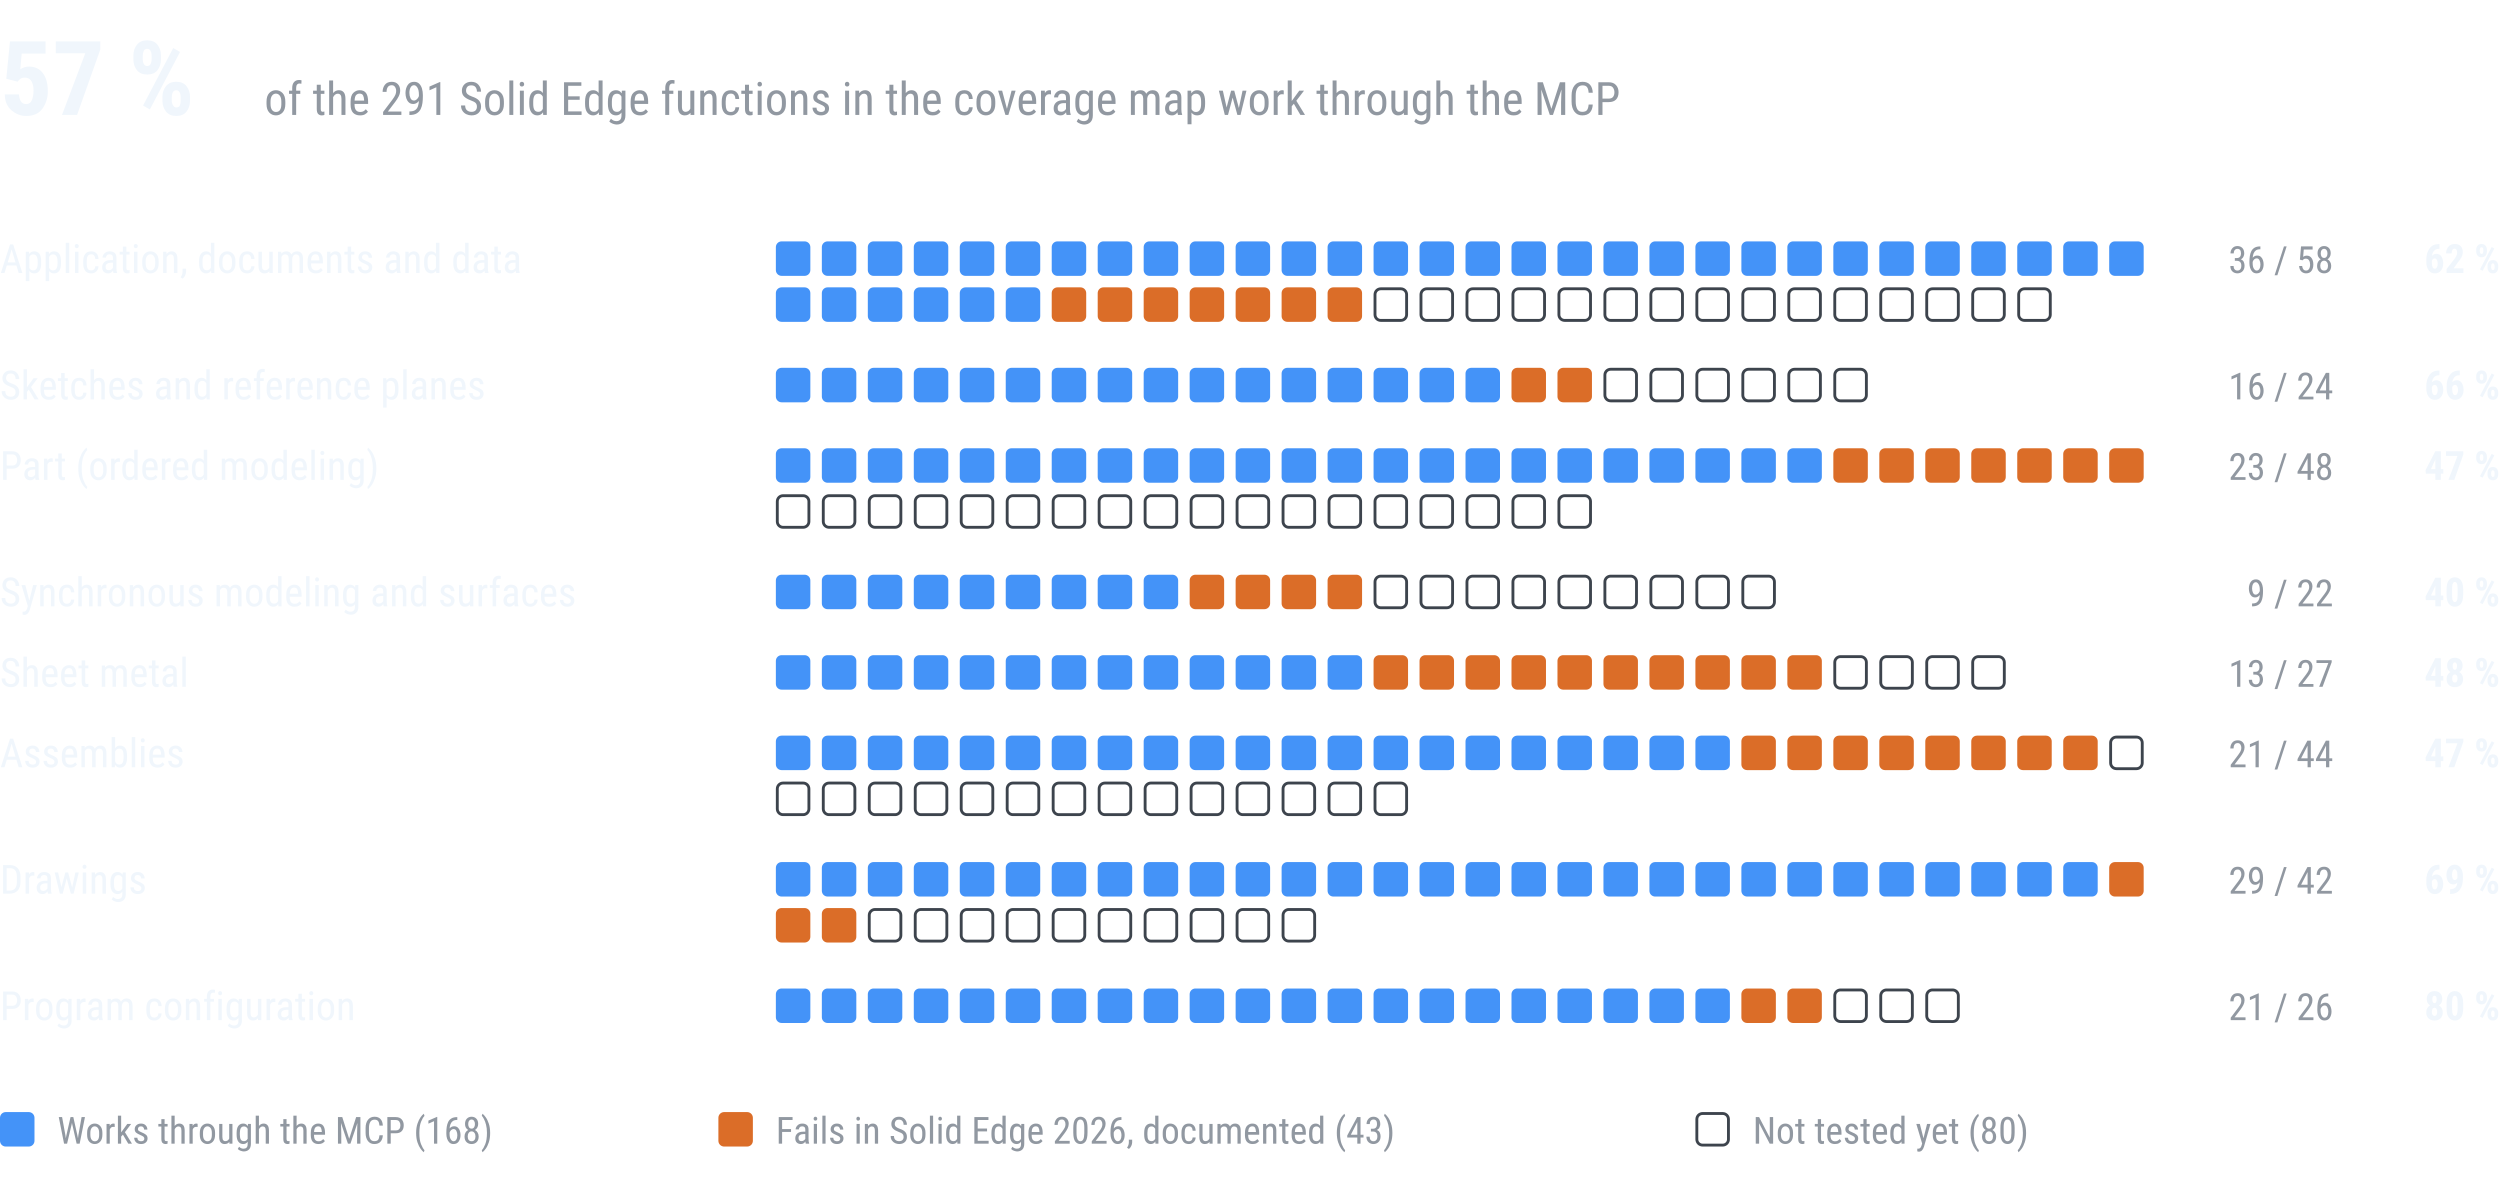
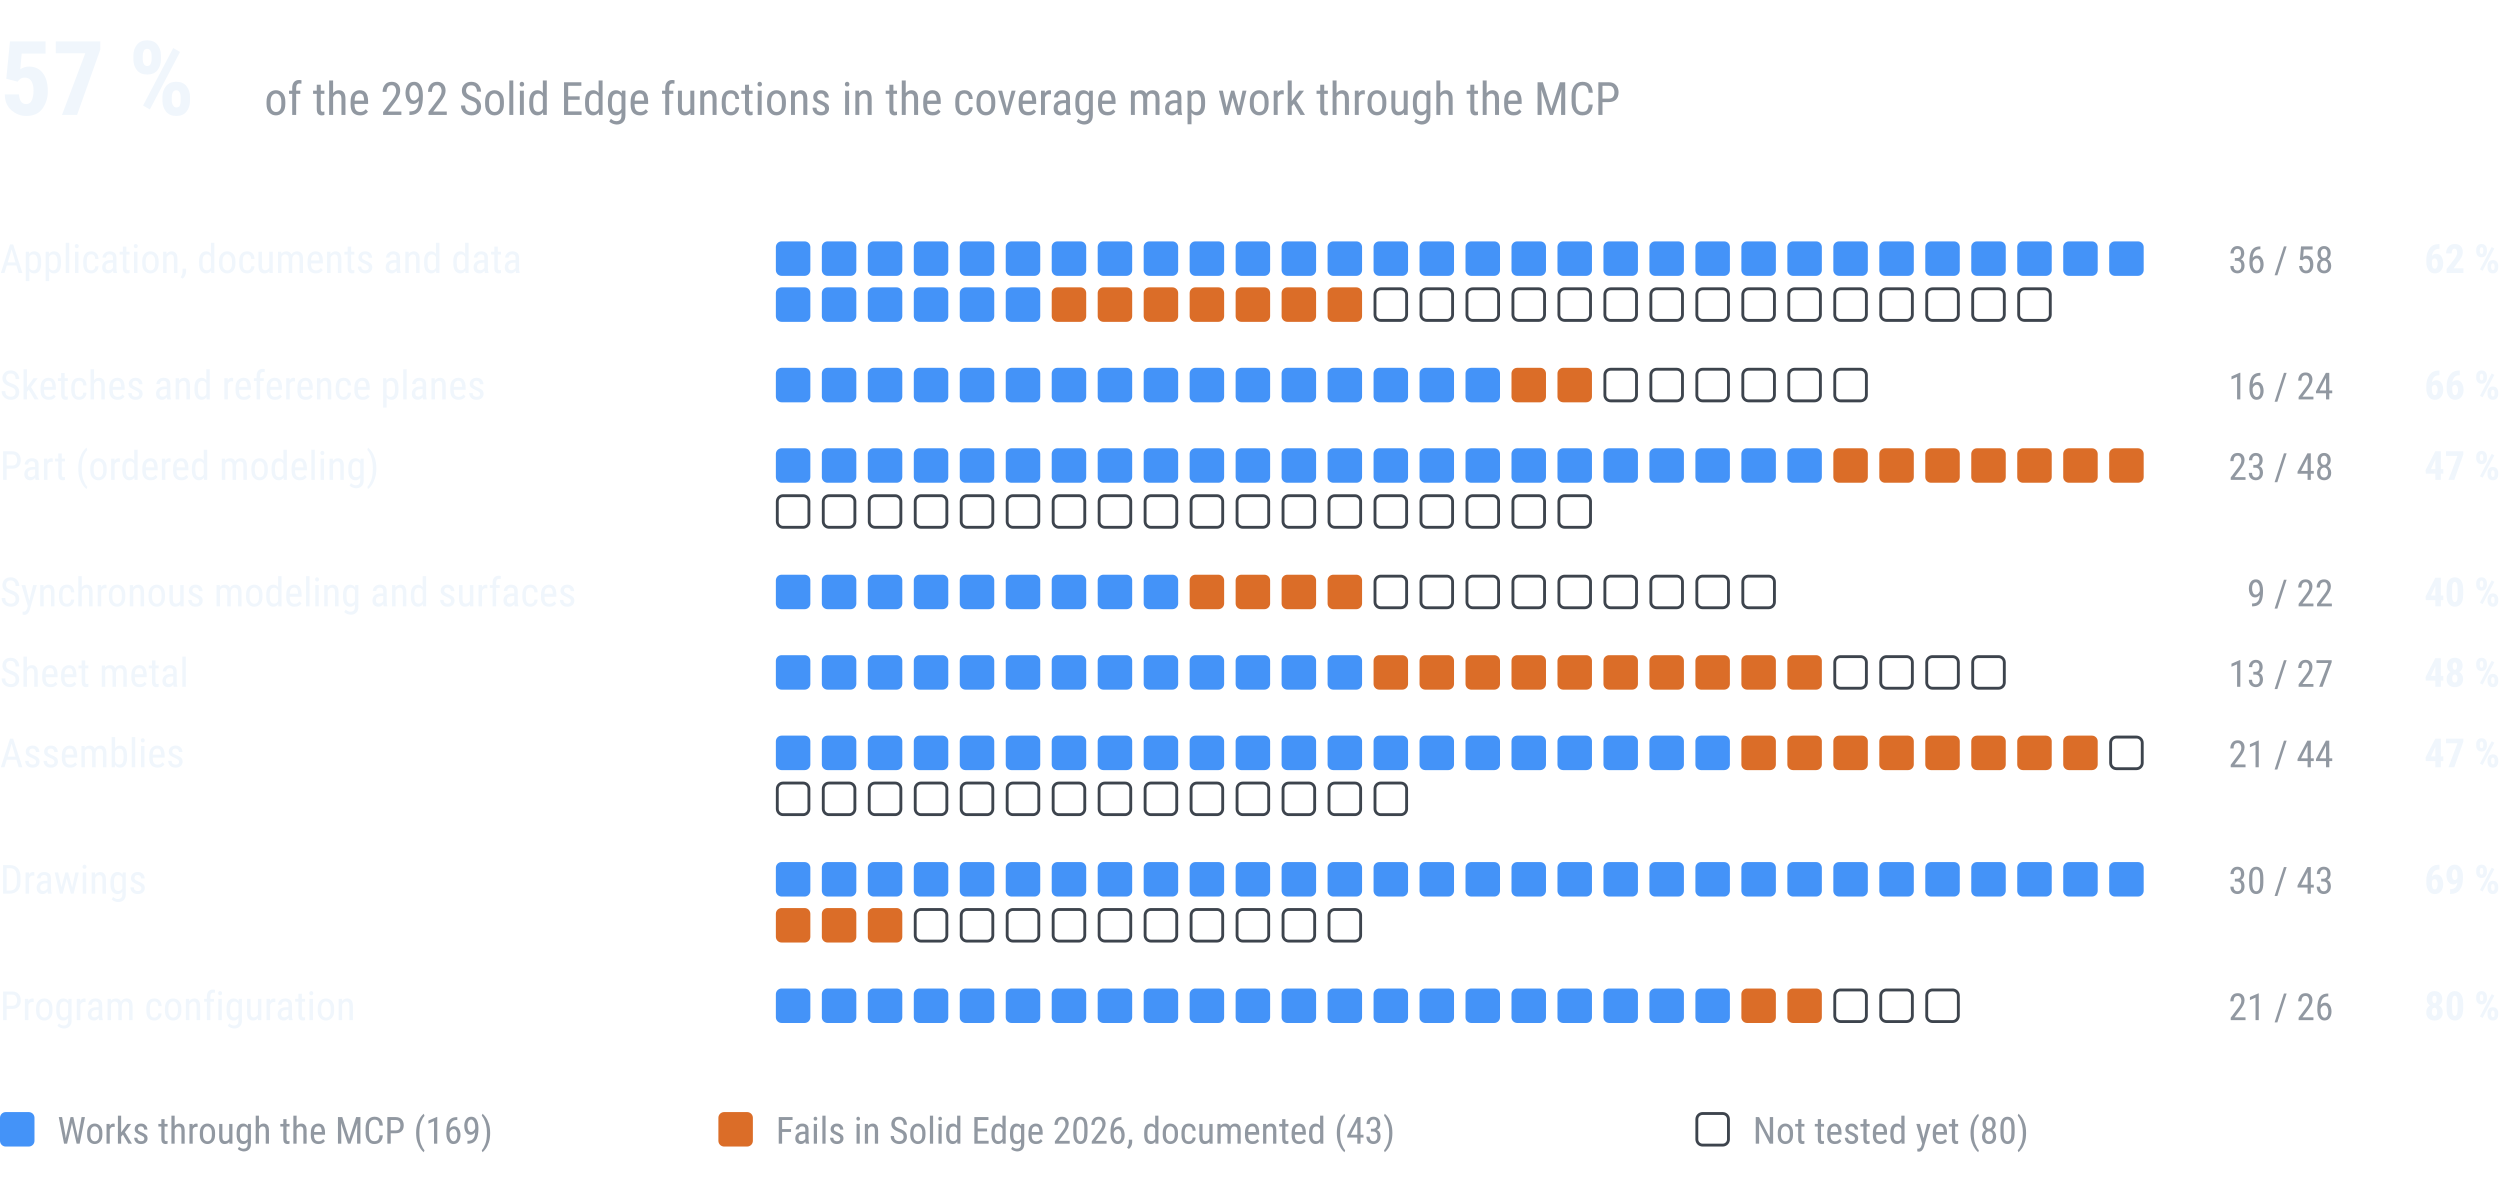
<svg xmlns="http://www.w3.org/2000/svg" width="870" height="410" viewBox="0 0 870 410" role="img" aria-labelledby="title desc">
  <g font-family="Bahnschrift, 'DIN Alternate', 'DIN 1451', D-DIN, Barlow, 'Roboto Condensed', 'Arial Narrow', sans-serif">
    <text x="0" y="40" font-size="36" font-weight="600" fill="#f0f6fc">57 %</text>
-     <text x="92" y="40" font-size="16" fill="#9198a1">of the 291 Solid Edge functions in the coverage map work through the MCP</text>
+     <text x="92" y="40" font-size="16" fill="#9198a1">of the 292 Solid Edge functions in the coverage map work through the MCP</text>
    <text x="0" y="95" font-size="14" fill="#f0f6fc">Application, documents and data</text>
    <rect x="270" y="84" width="12" height="12" rx="2" fill="#4493f8" />
    <rect x="286" y="84" width="12" height="12" rx="2" fill="#4493f8" />
    <rect x="302" y="84" width="12" height="12" rx="2" fill="#4493f8" />
    <rect x="318" y="84" width="12" height="12" rx="2" fill="#4493f8" />
    <rect x="334" y="84" width="12" height="12" rx="2" fill="#4493f8" />
    <rect x="350" y="84" width="12" height="12" rx="2" fill="#4493f8" />
    <rect x="366" y="84" width="12" height="12" rx="2" fill="#4493f8" />
    <rect x="382" y="84" width="12" height="12" rx="2" fill="#4493f8" />
    <rect x="398" y="84" width="12" height="12" rx="2" fill="#4493f8" />
    <rect x="414" y="84" width="12" height="12" rx="2" fill="#4493f8" />
    <rect x="430" y="84" width="12" height="12" rx="2" fill="#4493f8" />
    <rect x="446" y="84" width="12" height="12" rx="2" fill="#4493f8" />
    <rect x="462" y="84" width="12" height="12" rx="2" fill="#4493f8" />
    <rect x="478" y="84" width="12" height="12" rx="2" fill="#4493f8" />
    <rect x="494" y="84" width="12" height="12" rx="2" fill="#4493f8" />
    <rect x="510" y="84" width="12" height="12" rx="2" fill="#4493f8" />
    <rect x="526" y="84" width="12" height="12" rx="2" fill="#4493f8" />
    <rect x="542" y="84" width="12" height="12" rx="2" fill="#4493f8" />
    <rect x="558" y="84" width="12" height="12" rx="2" fill="#4493f8" />
    <rect x="574" y="84" width="12" height="12" rx="2" fill="#4493f8" />
    <rect x="590" y="84" width="12" height="12" rx="2" fill="#4493f8" />
    <rect x="606" y="84" width="12" height="12" rx="2" fill="#4493f8" />
    <rect x="622" y="84" width="12" height="12" rx="2" fill="#4493f8" />
    <rect x="638" y="84" width="12" height="12" rx="2" fill="#4493f8" />
    <rect x="654" y="84" width="12" height="12" rx="2" fill="#4493f8" />
    <rect x="670" y="84" width="12" height="12" rx="2" fill="#4493f8" />
    <rect x="686" y="84" width="12" height="12" rx="2" fill="#4493f8" />
    <rect x="702" y="84" width="12" height="12" rx="2" fill="#4493f8" />
    <rect x="718" y="84" width="12" height="12" rx="2" fill="#4493f8" />
    <rect x="734" y="84" width="12" height="12" rx="2" fill="#4493f8" />
    <rect x="270" y="100" width="12" height="12" rx="2" fill="#4493f8" />
    <rect x="286" y="100" width="12" height="12" rx="2" fill="#4493f8" />
    <rect x="302" y="100" width="12" height="12" rx="2" fill="#4493f8" />
    <rect x="318" y="100" width="12" height="12" rx="2" fill="#4493f8" />
    <rect x="334" y="100" width="12" height="12" rx="2" fill="#4493f8" />
    <rect x="350" y="100" width="12" height="12" rx="2" fill="#4493f8" />
    <rect x="366" y="100" width="12" height="12" rx="2" fill="#db6d28" />
    <rect x="382" y="100" width="12" height="12" rx="2" fill="#db6d28" />
    <rect x="398" y="100" width="12" height="12" rx="2" fill="#db6d28" />
    <rect x="414" y="100" width="12" height="12" rx="2" fill="#db6d28" />
    <rect x="430" y="100" width="12" height="12" rx="2" fill="#db6d28" />
    <rect x="446" y="100" width="12" height="12" rx="2" fill="#db6d28" />
    <rect x="462" y="100" width="12" height="12" rx="2" fill="#db6d28" />
    <rect x="478.5" y="100.5" width="11" height="11" rx="2" fill="none" stroke="#3d444d" />
    <rect x="494.5" y="100.5" width="11" height="11" rx="2" fill="none" stroke="#3d444d" />
    <rect x="510.5" y="100.5" width="11" height="11" rx="2" fill="none" stroke="#3d444d" />
    <rect x="526.5" y="100.5" width="11" height="11" rx="2" fill="none" stroke="#3d444d" />
    <rect x="542.5" y="100.5" width="11" height="11" rx="2" fill="none" stroke="#3d444d" />
    <rect x="558.5" y="100.5" width="11" height="11" rx="2" fill="none" stroke="#3d444d" />
    <rect x="574.5" y="100.5" width="11" height="11" rx="2" fill="none" stroke="#3d444d" />
    <rect x="590.5" y="100.5" width="11" height="11" rx="2" fill="none" stroke="#3d444d" />
    <rect x="606.5" y="100.5" width="11" height="11" rx="2" fill="none" stroke="#3d444d" />
    <rect x="622.5" y="100.5" width="11" height="11" rx="2" fill="none" stroke="#3d444d" />
    <rect x="638.5" y="100.5" width="11" height="11" rx="2" fill="none" stroke="#3d444d" />
    <rect x="654.5" y="100.5" width="11" height="11" rx="2" fill="none" stroke="#3d444d" />
    <rect x="670.5" y="100.5" width="11" height="11" rx="2" fill="none" stroke="#3d444d" />
    <rect x="686.5" y="100.5" width="11" height="11" rx="2" fill="none" stroke="#3d444d" />
    <rect x="702.5" y="100.5" width="11" height="11" rx="2" fill="none" stroke="#3d444d" />
    <text x="812" y="95" font-size="13" text-anchor="end" fill="#9198a1">36 / 58</text>
    <text x="870" y="95" font-size="14" font-weight="600" text-anchor="end" fill="#f0f6fc">62 %</text>
    <text x="0" y="139" font-size="14" fill="#f0f6fc">Sketches and reference planes</text>
    <rect x="270" y="128" width="12" height="12" rx="2" fill="#4493f8" />
    <rect x="286" y="128" width="12" height="12" rx="2" fill="#4493f8" />
    <rect x="302" y="128" width="12" height="12" rx="2" fill="#4493f8" />
    <rect x="318" y="128" width="12" height="12" rx="2" fill="#4493f8" />
    <rect x="334" y="128" width="12" height="12" rx="2" fill="#4493f8" />
    <rect x="350" y="128" width="12" height="12" rx="2" fill="#4493f8" />
    <rect x="366" y="128" width="12" height="12" rx="2" fill="#4493f8" />
    <rect x="382" y="128" width="12" height="12" rx="2" fill="#4493f8" />
    <rect x="398" y="128" width="12" height="12" rx="2" fill="#4493f8" />
    <rect x="414" y="128" width="12" height="12" rx="2" fill="#4493f8" />
    <rect x="430" y="128" width="12" height="12" rx="2" fill="#4493f8" />
    <rect x="446" y="128" width="12" height="12" rx="2" fill="#4493f8" />
    <rect x="462" y="128" width="12" height="12" rx="2" fill="#4493f8" />
    <rect x="478" y="128" width="12" height="12" rx="2" fill="#4493f8" />
    <rect x="494" y="128" width="12" height="12" rx="2" fill="#4493f8" />
    <rect x="510" y="128" width="12" height="12" rx="2" fill="#4493f8" />
    <rect x="526" y="128" width="12" height="12" rx="2" fill="#db6d28" />
    <rect x="542" y="128" width="12" height="12" rx="2" fill="#db6d28" />
    <rect x="558.5" y="128.5" width="11" height="11" rx="2" fill="none" stroke="#3d444d" />
    <rect x="574.5" y="128.5" width="11" height="11" rx="2" fill="none" stroke="#3d444d" />
    <rect x="590.5" y="128.5" width="11" height="11" rx="2" fill="none" stroke="#3d444d" />
    <rect x="606.5" y="128.5" width="11" height="11" rx="2" fill="none" stroke="#3d444d" />
    <rect x="622.5" y="128.5" width="11" height="11" rx="2" fill="none" stroke="#3d444d" />
    <rect x="638.5" y="128.5" width="11" height="11" rx="2" fill="none" stroke="#3d444d" />
    <text x="812" y="139" font-size="13" text-anchor="end" fill="#9198a1">16 / 24</text>
    <text x="870" y="139" font-size="14" font-weight="600" text-anchor="end" fill="#f0f6fc">66 %</text>
    <text x="0" y="167" font-size="14" fill="#f0f6fc">Part (ordered modeling)</text>
    <rect x="270" y="156" width="12" height="12" rx="2" fill="#4493f8" />
    <rect x="286" y="156" width="12" height="12" rx="2" fill="#4493f8" />
    <rect x="302" y="156" width="12" height="12" rx="2" fill="#4493f8" />
    <rect x="318" y="156" width="12" height="12" rx="2" fill="#4493f8" />
    <rect x="334" y="156" width="12" height="12" rx="2" fill="#4493f8" />
    <rect x="350" y="156" width="12" height="12" rx="2" fill="#4493f8" />
    <rect x="366" y="156" width="12" height="12" rx="2" fill="#4493f8" />
    <rect x="382" y="156" width="12" height="12" rx="2" fill="#4493f8" />
    <rect x="398" y="156" width="12" height="12" rx="2" fill="#4493f8" />
    <rect x="414" y="156" width="12" height="12" rx="2" fill="#4493f8" />
    <rect x="430" y="156" width="12" height="12" rx="2" fill="#4493f8" />
    <rect x="446" y="156" width="12" height="12" rx="2" fill="#4493f8" />
    <rect x="462" y="156" width="12" height="12" rx="2" fill="#4493f8" />
    <rect x="478" y="156" width="12" height="12" rx="2" fill="#4493f8" />
    <rect x="494" y="156" width="12" height="12" rx="2" fill="#4493f8" />
    <rect x="510" y="156" width="12" height="12" rx="2" fill="#4493f8" />
    <rect x="526" y="156" width="12" height="12" rx="2" fill="#4493f8" />
    <rect x="542" y="156" width="12" height="12" rx="2" fill="#4493f8" />
    <rect x="558" y="156" width="12" height="12" rx="2" fill="#4493f8" />
    <rect x="574" y="156" width="12" height="12" rx="2" fill="#4493f8" />
    <rect x="590" y="156" width="12" height="12" rx="2" fill="#4493f8" />
    <rect x="606" y="156" width="12" height="12" rx="2" fill="#4493f8" />
    <rect x="622" y="156" width="12" height="12" rx="2" fill="#4493f8" />
    <rect x="638" y="156" width="12" height="12" rx="2" fill="#db6d28" />
    <rect x="654" y="156" width="12" height="12" rx="2" fill="#db6d28" />
    <rect x="670" y="156" width="12" height="12" rx="2" fill="#db6d28" />
    <rect x="686" y="156" width="12" height="12" rx="2" fill="#db6d28" />
    <rect x="702" y="156" width="12" height="12" rx="2" fill="#db6d28" />
    <rect x="718" y="156" width="12" height="12" rx="2" fill="#db6d28" />
    <rect x="734" y="156" width="12" height="12" rx="2" fill="#db6d28" />
    <rect x="270.5" y="172.5" width="11" height="11" rx="2" fill="none" stroke="#3d444d" />
    <rect x="286.5" y="172.5" width="11" height="11" rx="2" fill="none" stroke="#3d444d" />
    <rect x="302.5" y="172.5" width="11" height="11" rx="2" fill="none" stroke="#3d444d" />
    <rect x="318.5" y="172.5" width="11" height="11" rx="2" fill="none" stroke="#3d444d" />
    <rect x="334.5" y="172.5" width="11" height="11" rx="2" fill="none" stroke="#3d444d" />
    <rect x="350.5" y="172.5" width="11" height="11" rx="2" fill="none" stroke="#3d444d" />
    <rect x="366.5" y="172.5" width="11" height="11" rx="2" fill="none" stroke="#3d444d" />
    <rect x="382.5" y="172.5" width="11" height="11" rx="2" fill="none" stroke="#3d444d" />
    <rect x="398.5" y="172.5" width="11" height="11" rx="2" fill="none" stroke="#3d444d" />
    <rect x="414.5" y="172.5" width="11" height="11" rx="2" fill="none" stroke="#3d444d" />
    <rect x="430.5" y="172.5" width="11" height="11" rx="2" fill="none" stroke="#3d444d" />
    <rect x="446.5" y="172.5" width="11" height="11" rx="2" fill="none" stroke="#3d444d" />
    <rect x="462.5" y="172.5" width="11" height="11" rx="2" fill="none" stroke="#3d444d" />
    <rect x="478.5" y="172.5" width="11" height="11" rx="2" fill="none" stroke="#3d444d" />
    <rect x="494.5" y="172.5" width="11" height="11" rx="2" fill="none" stroke="#3d444d" />
    <rect x="510.5" y="172.5" width="11" height="11" rx="2" fill="none" stroke="#3d444d" />
    <rect x="526.5" y="172.5" width="11" height="11" rx="2" fill="none" stroke="#3d444d" />
    <rect x="542.5" y="172.5" width="11" height="11" rx="2" fill="none" stroke="#3d444d" />
    <text x="812" y="167" font-size="13" text-anchor="end" fill="#9198a1">23 / 48</text>
    <text x="870" y="167" font-size="14" font-weight="600" text-anchor="end" fill="#f0f6fc">47 %</text>
    <text x="0" y="211" font-size="14" fill="#f0f6fc">Synchronous modeling and surfaces</text>
    <rect x="270" y="200" width="12" height="12" rx="2" fill="#4493f8" />
    <rect x="286" y="200" width="12" height="12" rx="2" fill="#4493f8" />
    <rect x="302" y="200" width="12" height="12" rx="2" fill="#4493f8" />
    <rect x="318" y="200" width="12" height="12" rx="2" fill="#4493f8" />
    <rect x="334" y="200" width="12" height="12" rx="2" fill="#4493f8" />
    <rect x="350" y="200" width="12" height="12" rx="2" fill="#4493f8" />
    <rect x="366" y="200" width="12" height="12" rx="2" fill="#4493f8" />
    <rect x="382" y="200" width="12" height="12" rx="2" fill="#4493f8" />
    <rect x="398" y="200" width="12" height="12" rx="2" fill="#4493f8" />
    <rect x="414" y="200" width="12" height="12" rx="2" fill="#db6d28" />
    <rect x="430" y="200" width="12" height="12" rx="2" fill="#db6d28" />
    <rect x="446" y="200" width="12" height="12" rx="2" fill="#db6d28" />
    <rect x="462" y="200" width="12" height="12" rx="2" fill="#db6d28" />
    <rect x="478.5" y="200.5" width="11" height="11" rx="2" fill="none" stroke="#3d444d" />
    <rect x="494.5" y="200.5" width="11" height="11" rx="2" fill="none" stroke="#3d444d" />
    <rect x="510.5" y="200.5" width="11" height="11" rx="2" fill="none" stroke="#3d444d" />
    <rect x="526.5" y="200.5" width="11" height="11" rx="2" fill="none" stroke="#3d444d" />
    <rect x="542.5" y="200.5" width="11" height="11" rx="2" fill="none" stroke="#3d444d" />
    <rect x="558.5" y="200.5" width="11" height="11" rx="2" fill="none" stroke="#3d444d" />
    <rect x="574.5" y="200.5" width="11" height="11" rx="2" fill="none" stroke="#3d444d" />
    <rect x="590.5" y="200.5" width="11" height="11" rx="2" fill="none" stroke="#3d444d" />
    <rect x="606.5" y="200.5" width="11" height="11" rx="2" fill="none" stroke="#3d444d" />
    <text x="812" y="211" font-size="13" text-anchor="end" fill="#9198a1">9 / 22</text>
    <text x="870" y="211" font-size="14" font-weight="600" text-anchor="end" fill="#f0f6fc">40 %</text>
    <text x="0" y="239" font-size="14" fill="#f0f6fc">Sheet metal</text>
    <rect x="270" y="228" width="12" height="12" rx="2" fill="#4493f8" />
    <rect x="286" y="228" width="12" height="12" rx="2" fill="#4493f8" />
    <rect x="302" y="228" width="12" height="12" rx="2" fill="#4493f8" />
    <rect x="318" y="228" width="12" height="12" rx="2" fill="#4493f8" />
    <rect x="334" y="228" width="12" height="12" rx="2" fill="#4493f8" />
    <rect x="350" y="228" width="12" height="12" rx="2" fill="#4493f8" />
    <rect x="366" y="228" width="12" height="12" rx="2" fill="#4493f8" />
    <rect x="382" y="228" width="12" height="12" rx="2" fill="#4493f8" />
    <rect x="398" y="228" width="12" height="12" rx="2" fill="#4493f8" />
    <rect x="414" y="228" width="12" height="12" rx="2" fill="#4493f8" />
    <rect x="430" y="228" width="12" height="12" rx="2" fill="#4493f8" />
    <rect x="446" y="228" width="12" height="12" rx="2" fill="#4493f8" />
    <rect x="462" y="228" width="12" height="12" rx="2" fill="#4493f8" />
    <rect x="478" y="228" width="12" height="12" rx="2" fill="#db6d28" />
    <rect x="494" y="228" width="12" height="12" rx="2" fill="#db6d28" />
    <rect x="510" y="228" width="12" height="12" rx="2" fill="#db6d28" />
    <rect x="526" y="228" width="12" height="12" rx="2" fill="#db6d28" />
    <rect x="542" y="228" width="12" height="12" rx="2" fill="#db6d28" />
    <rect x="558" y="228" width="12" height="12" rx="2" fill="#db6d28" />
    <rect x="574" y="228" width="12" height="12" rx="2" fill="#db6d28" />
    <rect x="590" y="228" width="12" height="12" rx="2" fill="#db6d28" />
    <rect x="606" y="228" width="12" height="12" rx="2" fill="#db6d28" />
    <rect x="622" y="228" width="12" height="12" rx="2" fill="#db6d28" />
    <rect x="638.5" y="228.5" width="11" height="11" rx="2" fill="none" stroke="#3d444d" />
    <rect x="654.5" y="228.5" width="11" height="11" rx="2" fill="none" stroke="#3d444d" />
    <rect x="670.5" y="228.5" width="11" height="11" rx="2" fill="none" stroke="#3d444d" />
    <rect x="686.5" y="228.5" width="11" height="11" rx="2" fill="none" stroke="#3d444d" />
    <text x="812" y="239" font-size="13" text-anchor="end" fill="#9198a1">13 / 27</text>
    <text x="870" y="239" font-size="14" font-weight="600" text-anchor="end" fill="#f0f6fc">48 %</text>
    <text x="0" y="267" font-size="14" fill="#f0f6fc">Assemblies</text>
    <rect x="270" y="256" width="12" height="12" rx="2" fill="#4493f8" />
    <rect x="286" y="256" width="12" height="12" rx="2" fill="#4493f8" />
    <rect x="302" y="256" width="12" height="12" rx="2" fill="#4493f8" />
    <rect x="318" y="256" width="12" height="12" rx="2" fill="#4493f8" />
    <rect x="334" y="256" width="12" height="12" rx="2" fill="#4493f8" />
    <rect x="350" y="256" width="12" height="12" rx="2" fill="#4493f8" />
    <rect x="366" y="256" width="12" height="12" rx="2" fill="#4493f8" />
    <rect x="382" y="256" width="12" height="12" rx="2" fill="#4493f8" />
    <rect x="398" y="256" width="12" height="12" rx="2" fill="#4493f8" />
    <rect x="414" y="256" width="12" height="12" rx="2" fill="#4493f8" />
    <rect x="430" y="256" width="12" height="12" rx="2" fill="#4493f8" />
    <rect x="446" y="256" width="12" height="12" rx="2" fill="#4493f8" />
    <rect x="462" y="256" width="12" height="12" rx="2" fill="#4493f8" />
    <rect x="478" y="256" width="12" height="12" rx="2" fill="#4493f8" />
    <rect x="494" y="256" width="12" height="12" rx="2" fill="#4493f8" />
    <rect x="510" y="256" width="12" height="12" rx="2" fill="#4493f8" />
    <rect x="526" y="256" width="12" height="12" rx="2" fill="#4493f8" />
    <rect x="542" y="256" width="12" height="12" rx="2" fill="#4493f8" />
    <rect x="558" y="256" width="12" height="12" rx="2" fill="#4493f8" />
    <rect x="574" y="256" width="12" height="12" rx="2" fill="#4493f8" />
    <rect x="590" y="256" width="12" height="12" rx="2" fill="#4493f8" />
    <rect x="606" y="256" width="12" height="12" rx="2" fill="#db6d28" />
    <rect x="622" y="256" width="12" height="12" rx="2" fill="#db6d28" />
    <rect x="638" y="256" width="12" height="12" rx="2" fill="#db6d28" />
    <rect x="654" y="256" width="12" height="12" rx="2" fill="#db6d28" />
    <rect x="670" y="256" width="12" height="12" rx="2" fill="#db6d28" />
    <rect x="686" y="256" width="12" height="12" rx="2" fill="#db6d28" />
    <rect x="702" y="256" width="12" height="12" rx="2" fill="#db6d28" />
    <rect x="718" y="256" width="12" height="12" rx="2" fill="#db6d28" />
    <rect x="734.5" y="256.5" width="11" height="11" rx="2" fill="none" stroke="#3d444d" />
    <rect x="270.5" y="272.5" width="11" height="11" rx="2" fill="none" stroke="#3d444d" />
    <rect x="286.5" y="272.5" width="11" height="11" rx="2" fill="none" stroke="#3d444d" />
    <rect x="302.5" y="272.5" width="11" height="11" rx="2" fill="none" stroke="#3d444d" />
    <rect x="318.5" y="272.5" width="11" height="11" rx="2" fill="none" stroke="#3d444d" />
    <rect x="334.5" y="272.5" width="11" height="11" rx="2" fill="none" stroke="#3d444d" />
    <rect x="350.5" y="272.5" width="11" height="11" rx="2" fill="none" stroke="#3d444d" />
    <rect x="366.5" y="272.5" width="11" height="11" rx="2" fill="none" stroke="#3d444d" />
    <rect x="382.5" y="272.5" width="11" height="11" rx="2" fill="none" stroke="#3d444d" />
    <rect x="398.5" y="272.5" width="11" height="11" rx="2" fill="none" stroke="#3d444d" />
    <rect x="414.5" y="272.5" width="11" height="11" rx="2" fill="none" stroke="#3d444d" />
    <rect x="430.5" y="272.5" width="11" height="11" rx="2" fill="none" stroke="#3d444d" />
    <rect x="446.5" y="272.5" width="11" height="11" rx="2" fill="none" stroke="#3d444d" />
    <rect x="462.5" y="272.5" width="11" height="11" rx="2" fill="none" stroke="#3d444d" />
    <rect x="478.5" y="272.5" width="11" height="11" rx="2" fill="none" stroke="#3d444d" />
    <text x="812" y="267" font-size="13" text-anchor="end" fill="#9198a1">21 / 44</text>
    <text x="870" y="267" font-size="14" font-weight="600" text-anchor="end" fill="#f0f6fc">47 %</text>
    <text x="0" y="311" font-size="14" fill="#f0f6fc">Drawings</text>
    <rect x="270" y="300" width="12" height="12" rx="2" fill="#4493f8" />
    <rect x="286" y="300" width="12" height="12" rx="2" fill="#4493f8" />
    <rect x="302" y="300" width="12" height="12" rx="2" fill="#4493f8" />
    <rect x="318" y="300" width="12" height="12" rx="2" fill="#4493f8" />
    <rect x="334" y="300" width="12" height="12" rx="2" fill="#4493f8" />
    <rect x="350" y="300" width="12" height="12" rx="2" fill="#4493f8" />
    <rect x="366" y="300" width="12" height="12" rx="2" fill="#4493f8" />
    <rect x="382" y="300" width="12" height="12" rx="2" fill="#4493f8" />
    <rect x="398" y="300" width="12" height="12" rx="2" fill="#4493f8" />
    <rect x="414" y="300" width="12" height="12" rx="2" fill="#4493f8" />
    <rect x="430" y="300" width="12" height="12" rx="2" fill="#4493f8" />
    <rect x="446" y="300" width="12" height="12" rx="2" fill="#4493f8" />
    <rect x="462" y="300" width="12" height="12" rx="2" fill="#4493f8" />
    <rect x="478" y="300" width="12" height="12" rx="2" fill="#4493f8" />
    <rect x="494" y="300" width="12" height="12" rx="2" fill="#4493f8" />
    <rect x="510" y="300" width="12" height="12" rx="2" fill="#4493f8" />
    <rect x="526" y="300" width="12" height="12" rx="2" fill="#4493f8" />
    <rect x="542" y="300" width="12" height="12" rx="2" fill="#4493f8" />
    <rect x="558" y="300" width="12" height="12" rx="2" fill="#4493f8" />
    <rect x="574" y="300" width="12" height="12" rx="2" fill="#4493f8" />
    <rect x="590" y="300" width="12" height="12" rx="2" fill="#4493f8" />
    <rect x="606" y="300" width="12" height="12" rx="2" fill="#4493f8" />
    <rect x="622" y="300" width="12" height="12" rx="2" fill="#4493f8" />
    <rect x="638" y="300" width="12" height="12" rx="2" fill="#4493f8" />
    <rect x="654" y="300" width="12" height="12" rx="2" fill="#4493f8" />
    <rect x="670" y="300" width="12" height="12" rx="2" fill="#4493f8" />
    <rect x="686" y="300" width="12" height="12" rx="2" fill="#4493f8" />
    <rect x="702" y="300" width="12" height="12" rx="2" fill="#4493f8" />
    <rect x="718" y="300" width="12" height="12" rx="2" fill="#4493f8" />
-     <rect x="734" y="300" width="12" height="12" rx="2" fill="#db6d28" />
+     <rect x="734" y="300" width="12" height="12" rx="2" fill="#4493f8" />
    <rect x="270" y="316" width="12" height="12" rx="2" fill="#db6d28" />
    <rect x="286" y="316" width="12" height="12" rx="2" fill="#db6d28" />
-     <rect x="302.5" y="316.5" width="11" height="11" rx="2" fill="none" stroke="#3d444d" />
+     <rect x="302" y="316" width="12" height="12" rx="2" fill="#db6d28" />
    <rect x="318.5" y="316.5" width="11" height="11" rx="2" fill="none" stroke="#3d444d" />
    <rect x="334.5" y="316.5" width="11" height="11" rx="2" fill="none" stroke="#3d444d" />
    <rect x="350.5" y="316.5" width="11" height="11" rx="2" fill="none" stroke="#3d444d" />
    <rect x="366.5" y="316.5" width="11" height="11" rx="2" fill="none" stroke="#3d444d" />
    <rect x="382.5" y="316.5" width="11" height="11" rx="2" fill="none" stroke="#3d444d" />
    <rect x="398.5" y="316.5" width="11" height="11" rx="2" fill="none" stroke="#3d444d" />
    <rect x="414.5" y="316.5" width="11" height="11" rx="2" fill="none" stroke="#3d444d" />
    <rect x="430.5" y="316.5" width="11" height="11" rx="2" fill="none" stroke="#3d444d" />
    <rect x="446.5" y="316.5" width="11" height="11" rx="2" fill="none" stroke="#3d444d" />
-     <text x="812" y="311" font-size="13" text-anchor="end" fill="#9198a1">29 / 42</text>
+     <rect x="462.5" y="316.5" width="11" height="11" rx="2" fill="none" stroke="#3d444d" />
+     <text x="812" y="311" font-size="13" text-anchor="end" fill="#9198a1">30 / 43</text>
    <text x="870" y="311" font-size="14" font-weight="600" text-anchor="end" fill="#f0f6fc">69 %</text>
    <text x="0" y="355" font-size="14" fill="#f0f6fc">Program configuration</text>
    <rect x="270" y="344" width="12" height="12" rx="2" fill="#4493f8" />
    <rect x="286" y="344" width="12" height="12" rx="2" fill="#4493f8" />
    <rect x="302" y="344" width="12" height="12" rx="2" fill="#4493f8" />
    <rect x="318" y="344" width="12" height="12" rx="2" fill="#4493f8" />
    <rect x="334" y="344" width="12" height="12" rx="2" fill="#4493f8" />
    <rect x="350" y="344" width="12" height="12" rx="2" fill="#4493f8" />
    <rect x="366" y="344" width="12" height="12" rx="2" fill="#4493f8" />
    <rect x="382" y="344" width="12" height="12" rx="2" fill="#4493f8" />
    <rect x="398" y="344" width="12" height="12" rx="2" fill="#4493f8" />
    <rect x="414" y="344" width="12" height="12" rx="2" fill="#4493f8" />
    <rect x="430" y="344" width="12" height="12" rx="2" fill="#4493f8" />
    <rect x="446" y="344" width="12" height="12" rx="2" fill="#4493f8" />
    <rect x="462" y="344" width="12" height="12" rx="2" fill="#4493f8" />
    <rect x="478" y="344" width="12" height="12" rx="2" fill="#4493f8" />
    <rect x="494" y="344" width="12" height="12" rx="2" fill="#4493f8" />
    <rect x="510" y="344" width="12" height="12" rx="2" fill="#4493f8" />
    <rect x="526" y="344" width="12" height="12" rx="2" fill="#4493f8" />
    <rect x="542" y="344" width="12" height="12" rx="2" fill="#4493f8" />
    <rect x="558" y="344" width="12" height="12" rx="2" fill="#4493f8" />
    <rect x="574" y="344" width="12" height="12" rx="2" fill="#4493f8" />
    <rect x="590" y="344" width="12" height="12" rx="2" fill="#4493f8" />
    <rect x="606" y="344" width="12" height="12" rx="2" fill="#db6d28" />
    <rect x="622" y="344" width="12" height="12" rx="2" fill="#db6d28" />
    <rect x="638.5" y="344.5" width="11" height="11" rx="2" fill="none" stroke="#3d444d" />
    <rect x="654.5" y="344.5" width="11" height="11" rx="2" fill="none" stroke="#3d444d" />
    <rect x="670.5" y="344.5" width="11" height="11" rx="2" fill="none" stroke="#3d444d" />
    <text x="812" y="355" font-size="13" text-anchor="end" fill="#9198a1">21 / 26</text>
    <text x="870" y="355" font-size="14" font-weight="600" text-anchor="end" fill="#f0f6fc">80 %</text>
    <rect x="0" y="387" width="12" height="12" rx="2" fill="#4493f8" />
-     <text x="20" y="398" font-size="13" fill="#9198a1">Works through the MCP (168)</text>
+     <text x="20" y="398" font-size="13" fill="#9198a1">Works through the MCP (169)</text>
    <rect x="250" y="387" width="12" height="12" rx="2" fill="#db6d28" />
    <text x="270" y="398" font-size="13" fill="#9198a1">Fails in Solid Edge 2026, documented (43)</text>
    <rect x="590.5" y="387.5" width="11" height="11" rx="2" fill="none" stroke="#3d444d" />
    <text x="610" y="398" font-size="13" fill="#9198a1">Not tested yet (80)</text>
  </g>
</svg>
